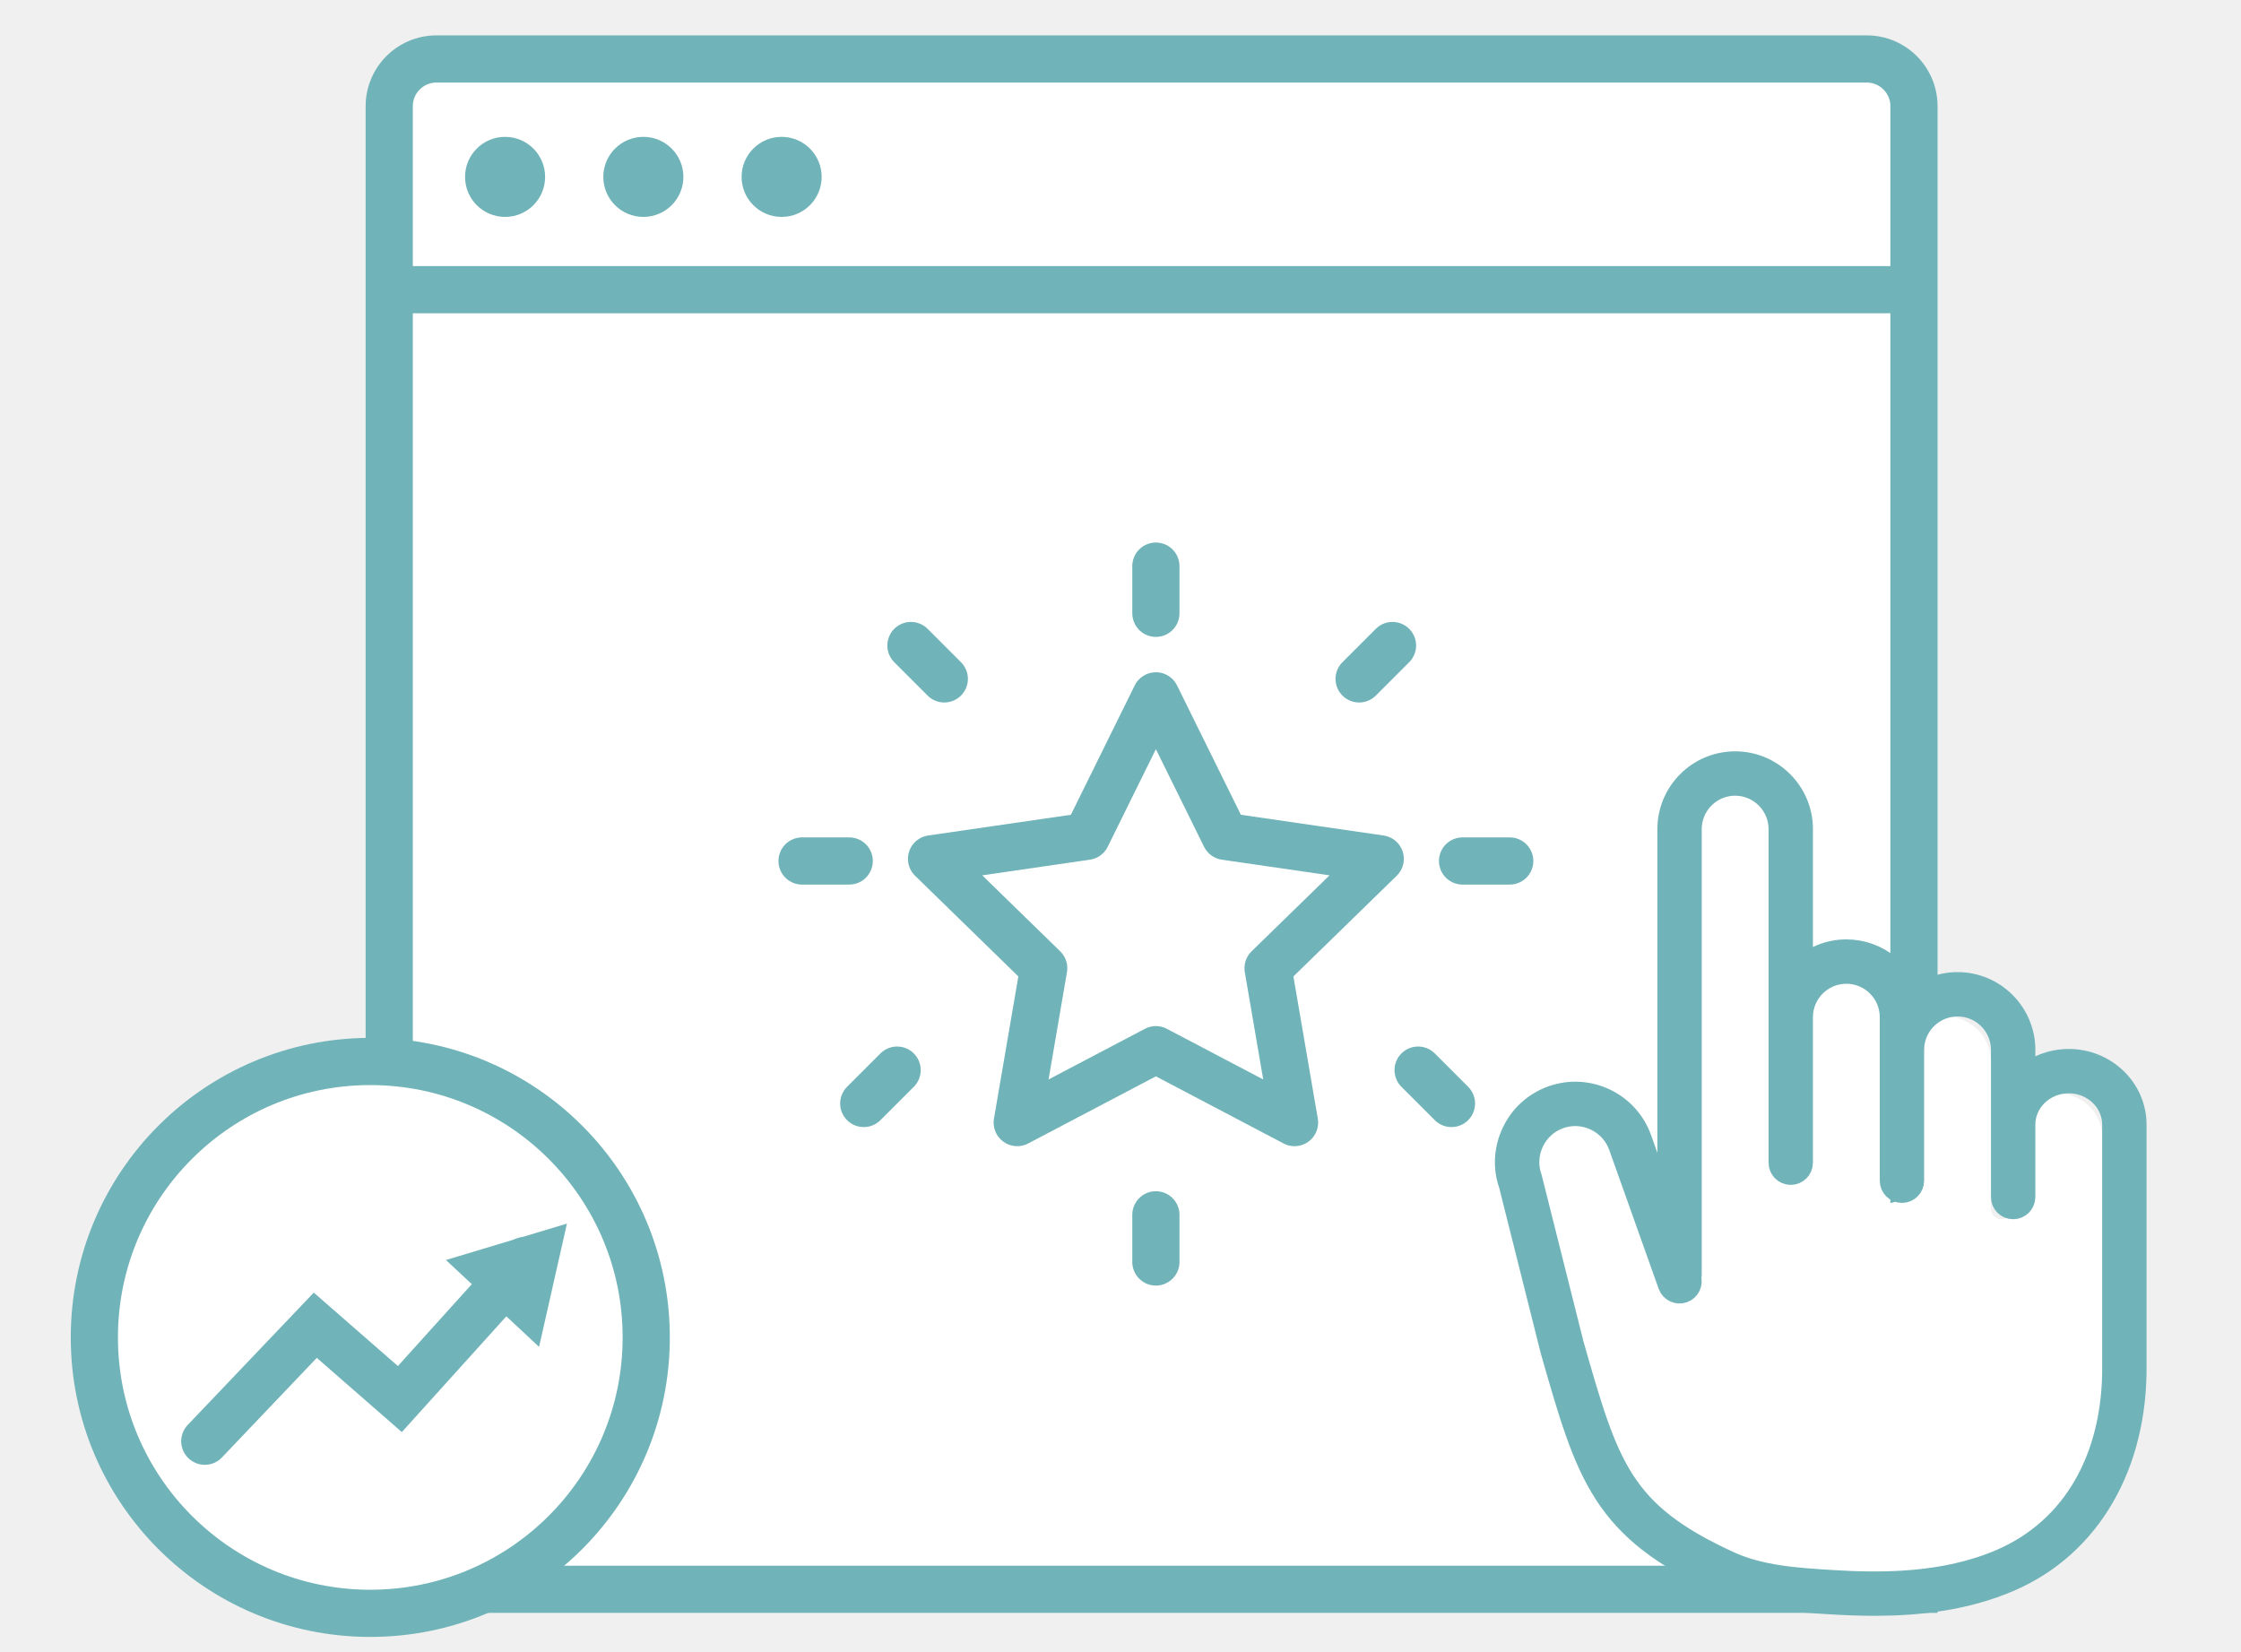
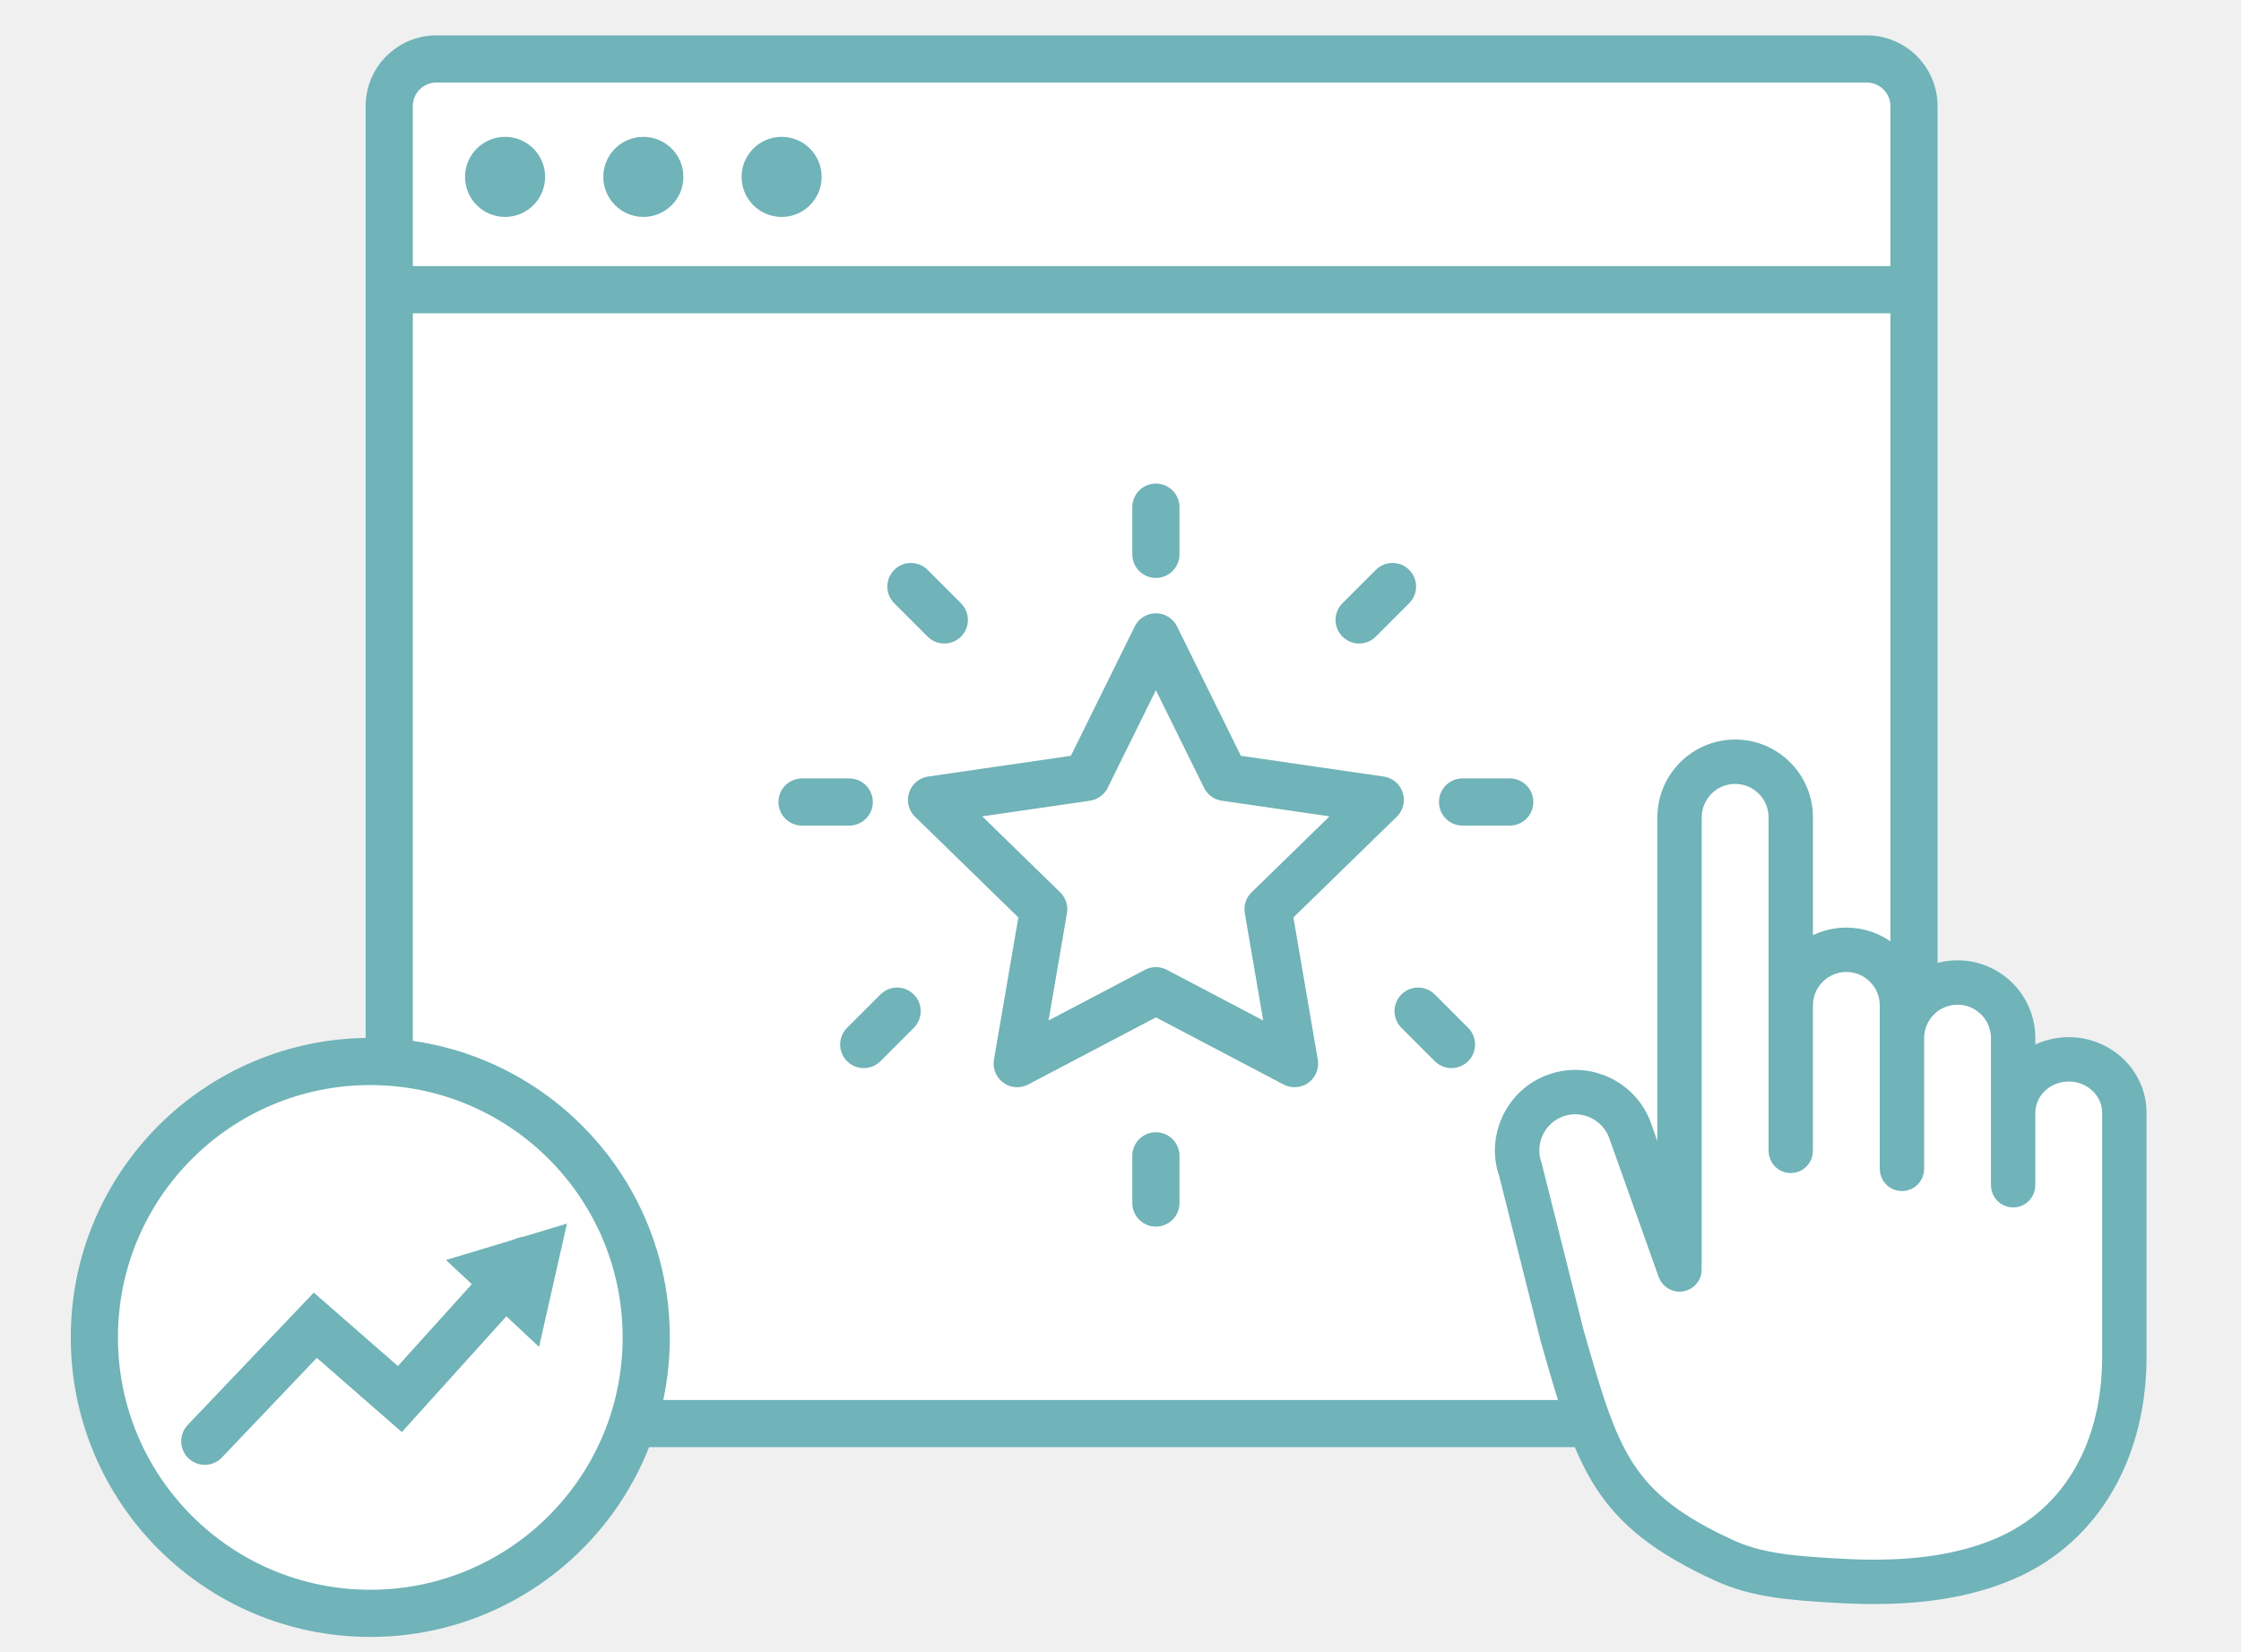
<svg xmlns="http://www.w3.org/2000/svg" xmlns:xlink="http://www.w3.org/1999/xlink" width="190px" height="140px" viewBox="0 0 190 140" version="1.1">
  <defs>
-     <path d="M0,6.007 C0,2.689 2.692,0 6.007,0 L127.266,0 C130.583,0 133.273,2.687 133.273,6.007 L133.273,133.75 L0,133.75 L0,6.007 Z" id="path-1" />
-     <mask id="mask-2" maskContentUnits="userSpaceOnUse" maskUnits="objectBoundingBox" x="0" y="0" width="133.273" height="133.75" fill="white">
+     <path d="M0,5.997 C0,2.685 2.692,0 6.007,0 L127.266,0 C130.583,0 133.273,2.682 133.273,5.997 L133.273,119.7 L0,119.7 L0,5.997 Z" id="path-1" />
+     <mask id="mask-2" maskContentUnits="userSpaceOnUse" maskUnits="objectBoundingBox" x="0" y="0" width="133.273" height="119.7" fill="white">
      <use xlink:href="#path-1" />
    </mask>
  </defs>
  <g id="Page-1" stroke="none" stroke-width="1" fill="none" fill-rule="evenodd">
    <g id="Home-Page-&gt;-Brand-Loyalty-Icon">
      <g id="Group-31" transform="translate(8, 3)">
        <g id="browser" transform="translate(23, 0)">
          <g id="Group-35">
            <use id="Rectangle-19" stroke="#70B3B8" mask="url(#mask-2)" stroke-width="8" fill="#FFFFFF" xlink:href="#path-1" />
            <ellipse id="Oval-5" fill="#70B3B8" cx="11.823" cy="11.998" rx="3.394" ry="3.394" />
            <ellipse id="Oval-5-Copy" fill="#70B3B8" cx="23.546" cy="11.998" rx="3.394" ry="3.394" />
            <ellipse id="Oval-5-Copy-2" fill="#70B3B8" cx="35.269" cy="11.998" rx="3.394" ry="3.394" />
            <path d="M2.568,21.561 L129.768,21.561" id="Line" stroke="#70B3B8" stroke-width="4" stroke-linecap="square" />
          </g>
-           <g id="Group-36" transform="translate(37, 45)" stroke="#70B3B8" stroke-width="4" stroke-linecap="round">
+           <g id="Group-36" transform="translate(37, 40)" stroke="#70B3B8" stroke-width="4" stroke-linecap="round">
            <polygon id="Star" stroke-linejoin="round" fill="#FFFFFF" points="30 41 18.244 47.18 20.489 34.09 10.979 24.82 24.122 22.91 30 11 35.878 22.91 49.021 24.82 39.511 34.09 41.756 47.18" />
            <path d="M30,0 L30,4" id="Path-5" />
            <path d="M30,55 L30,59" id="Path-5-Copy" />
            <path d="M4,25 L0,25" id="Path-5-Copy-2" />
            <path d="M60,25 L56,25" id="Path-5-Copy-3" />
            <path d="M50.061,6.732 L47.232,9.561" id="Path-5-Copy-4" />
            <path d="M12.061,6.732 L9.232,9.561" id="Path-5-Copy-5" transform="translate(10.64645, 8.146447) scale(-1, 1) translate(-10.64645, -8.146447) " />
            <path d="M55.061,42.732 L52.232,45.561" id="Path-5-Copy-7" transform="translate(53.64645, 44.14645) scale(1, -1) translate(-53.64645, -44.14645) " />
            <path d="M8.061,42.732 L5.232,45.561" id="Path-5-Copy-6" transform="translate(6.646447, 44.14645) scale(-1, -1) translate(-6.646447, -44.14645) " />
          </g>
        </g>
-         <g id="tap" transform="translate(119.668, 61.53036)">
+         <g id="tap" transform="translate(119.668, 60.53036)">
          <g id="Group">
-             <path d="M50.563,52.194 C50.647,60.072 47.179,66.119 41.048,68.784 C36.236,70.875 30.822,70.846 26.643,70.586 C23.665,70.401 20.587,70.209 17.926,68.992 C8.708,64.774 7.594,60.878 4.618,50.467 L1.074,36.358 C0.713,35.344 0.77,34.244 1.236,33.262 C1.702,32.281 2.519,31.541 3.533,31.179 C4.548,30.818 5.648,30.875 6.63,31.341 C7.611,31.808 8.351,32.624 8.713,33.639 L12.901,45.404 C13.064,45.862 13.566,46.1 14.026,45.937 C14.479,45.776 14.716,45.279 14.561,44.824 C14.585,44.745 14.61,44.666 14.61,44.579 L14.61,6.768 C14.61,4.654 16.33,2.934 18.444,2.934 C20.558,2.934 22.277,4.654 22.277,6.768 L22.277,22.713 L22.277,35.053 C22.277,35.539 22.672,35.933 23.158,35.933 C23.644,35.933 24.038,35.539 24.038,35.053 L24.038,22.713 C24.038,20.599 25.758,18.879 27.872,18.879 C29.986,18.879 31.705,20.599 31.705,22.713 L31.705,25.486 L31.705,35.885 L31.705,36.579 C31.705,37.065 32.1,37.459 32.586,37.459 C33.072,37.459 33.466,37.065 33.466,36.579 L33.466,35.885 L33.466,25.486 C33.466,23.372 35.186,21.653 37.3,21.653 C39.414,21.653 41.134,23.372 41.134,25.486 L41.134,31.823 L41.134,37.559 L41.134,37.965 C41.134,38.451 41.528,38.845 42.014,38.845 C42.5,38.845 42.895,38.451 42.895,37.965 L42.895,37.559 L42.895,31.823 C42.895,29.809 44.614,28.169 46.728,28.169 C48.842,28.169 50.562,29.809 50.562,31.823 L50.562,52.194 L50.563,52.194 Z" id="Path-Copy-2" fill="#FFFFFF" />
+             <path d="M50.563,51.194 C50.647,59.072 47.179,65.119 41.048,67.784 C36.236,69.875 30.822,69.846 26.643,69.586 C23.665,69.401 20.587,69.209 17.926,67.992 C8.708,63.774 7.594,59.878 4.618,49.467 L1.074,35.358 C0.713,34.344 0.77,33.244 1.236,32.262 C1.702,31.281 2.519,30.541 3.533,30.179 C4.548,29.818 5.648,29.875 6.63,30.341 C7.611,30.808 8.351,31.624 8.713,32.639 L12.901,44.404 C13.064,44.862 13.566,45.1 14.026,44.937 C14.479,44.776 14.716,44.279 14.561,43.824 C14.585,43.745 14.61,43.666 14.61,43.579 L14.61,5.768 C14.61,3.654 16.33,1.934 18.444,1.934 C20.558,1.934 22.277,3.654 22.277,5.768 L22.277,21.713 L22.277,34.053 C22.277,34.539 22.672,34.933 23.158,34.933 C23.644,34.933 24.038,34.539 24.038,34.053 L24.038,21.713 C24.038,19.599 25.758,17.879 27.872,17.879 C29.986,17.879 31.705,19.599 31.705,21.713 L31.705,24.486 L31.705,34.885 L31.705,35.579 C31.705,36.065 32.1,36.459 32.586,36.459 C33.072,36.459 33.466,36.065 33.466,35.579 L33.466,34.885 L33.466,24.486 C33.466,22.372 35.186,20.653 37.3,20.653 C39.414,20.653 41.134,22.372 41.134,24.486 L41.134,30.823 L41.134,36.559 L41.134,36.965 C41.134,37.451 41.528,37.845 42.014,37.845 C42.5,37.845 42.895,37.451 42.895,36.965 L42.895,36.559 L42.895,30.823 C42.895,28.809 44.614,27.169 46.728,27.169 C48.842,27.169 50.562,28.809 50.562,30.823 L50.562,51.194 L50.563,51.194 Z" id="Path-Copy-2" fill="#FFFFFF" />
            <path d="M47.73,25.408 C46.246,25.408 44.899,25.974 43.896,26.89 L43.896,24.486 C43.896,21.401 41.387,18.892 38.302,18.892 C36.756,18.892 35.355,19.522 34.342,20.538 C33.8,18.016 31.555,16.118 28.874,16.118 C27.39,16.118 26.043,16.703 25.04,17.649 L25.04,5.768 C25.04,2.683 22.53,0.173 19.446,0.173 C16.361,0.173 13.851,2.683 13.851,5.768 L13.851,39.009 L11.373,32.048 C10.297,29.027 6.966,27.445 3.944,28.521 C2.486,29.04 1.315,30.1 0.647,31.507 C-0.021,32.914 -0.102,34.491 0.392,35.866 L3.928,49.952 C6.977,60.621 8.241,65.038 18.195,69.595 C21.153,70.948 24.398,71.15 27.537,71.344 C28.691,71.415 29.939,71.47 31.245,71.47 C34.878,71.47 38.958,71.047 42.75,69.399 C49.463,66.482 53.416,59.669 53.324,51.184 L53.324,30.823 C53.324,27.837 50.815,25.408 47.73,25.408 Z M51.563,51.194 C51.647,59.072 48.179,65.119 42.048,67.784 C37.236,69.875 31.822,69.846 27.643,69.586 C24.665,69.401 21.587,69.209 18.926,67.992 C9.708,63.774 8.594,59.878 5.618,49.467 L2.074,35.358 C1.713,34.344 1.77,33.244 2.236,32.262 C2.702,31.281 3.519,30.541 4.533,30.179 C5.548,29.818 6.648,29.875 7.63,30.341 C8.611,30.808 9.351,31.624 9.713,32.639 L13.901,44.404 C14.064,44.862 14.566,45.1 15.026,44.937 C15.479,44.776 15.716,44.279 15.561,43.824 C15.585,43.745 15.61,43.666 15.61,43.579 L15.61,5.768 C15.61,3.654 17.33,1.934 19.444,1.934 C21.558,1.934 23.277,3.654 23.277,5.768 L23.277,21.713 L23.277,34.053 C23.277,34.539 23.672,34.933 24.158,34.933 C24.644,34.933 25.038,34.539 25.038,34.053 L25.038,21.713 C25.038,19.599 26.758,17.879 28.872,17.879 C30.986,17.879 32.705,19.599 32.705,21.713 L32.705,24.486 L32.705,34.885 L32.705,35.579 C32.705,36.065 33.1,36.459 33.586,36.459 C34.072,36.459 34.466,36.065 34.466,35.579 L34.466,34.885 L34.466,24.486 C34.466,22.372 36.186,20.653 38.3,20.653 C40.414,20.653 42.134,22.372 42.134,24.486 L42.134,30.823 L42.134,36.559 L42.134,36.965 C42.134,37.451 42.528,37.845 43.014,37.845 C43.5,37.845 43.895,37.451 43.895,36.965 L43.895,36.559 L43.895,30.823 C43.895,28.809 45.614,27.169 47.728,27.169 C49.842,27.169 51.562,28.809 51.562,30.823 L51.562,51.194 L51.563,51.194 Z" id="Shape" stroke="#70B3B8" stroke-width="2" fill="#70B3B8" fill-rule="nonzero" />
          </g>
        </g>
        <g id="Group-34" transform="translate(0, 87)">
          <g id="Group-28" transform="translate(9.198381, 10.04049)" />
          <g id="Group-2">
            <ellipse id="Oval-4" stroke="#70B3B8" stroke-width="4" fill="#FFFFFF" cx="23.395" cy="23.395" rx="23.395" ry="23.395" />
            <polyline id="Path-6" stroke="#70B3B8" stroke-width="4" stroke-linecap="round" points="9.363 32.197 18.731 22.363 25.902 28.622 36.51 16.872" />
            <polygon id="Triangle-2-Copy" fill="#70B3B8" transform="translate(36.91154, 17.13016) rotate(-137) translate(-36.91154, -17.13016) " points="36.912 21.758 31.513 12.503 42.31 12.503" />
          </g>
        </g>
      </g>
    </g>
  </g>
</svg>
